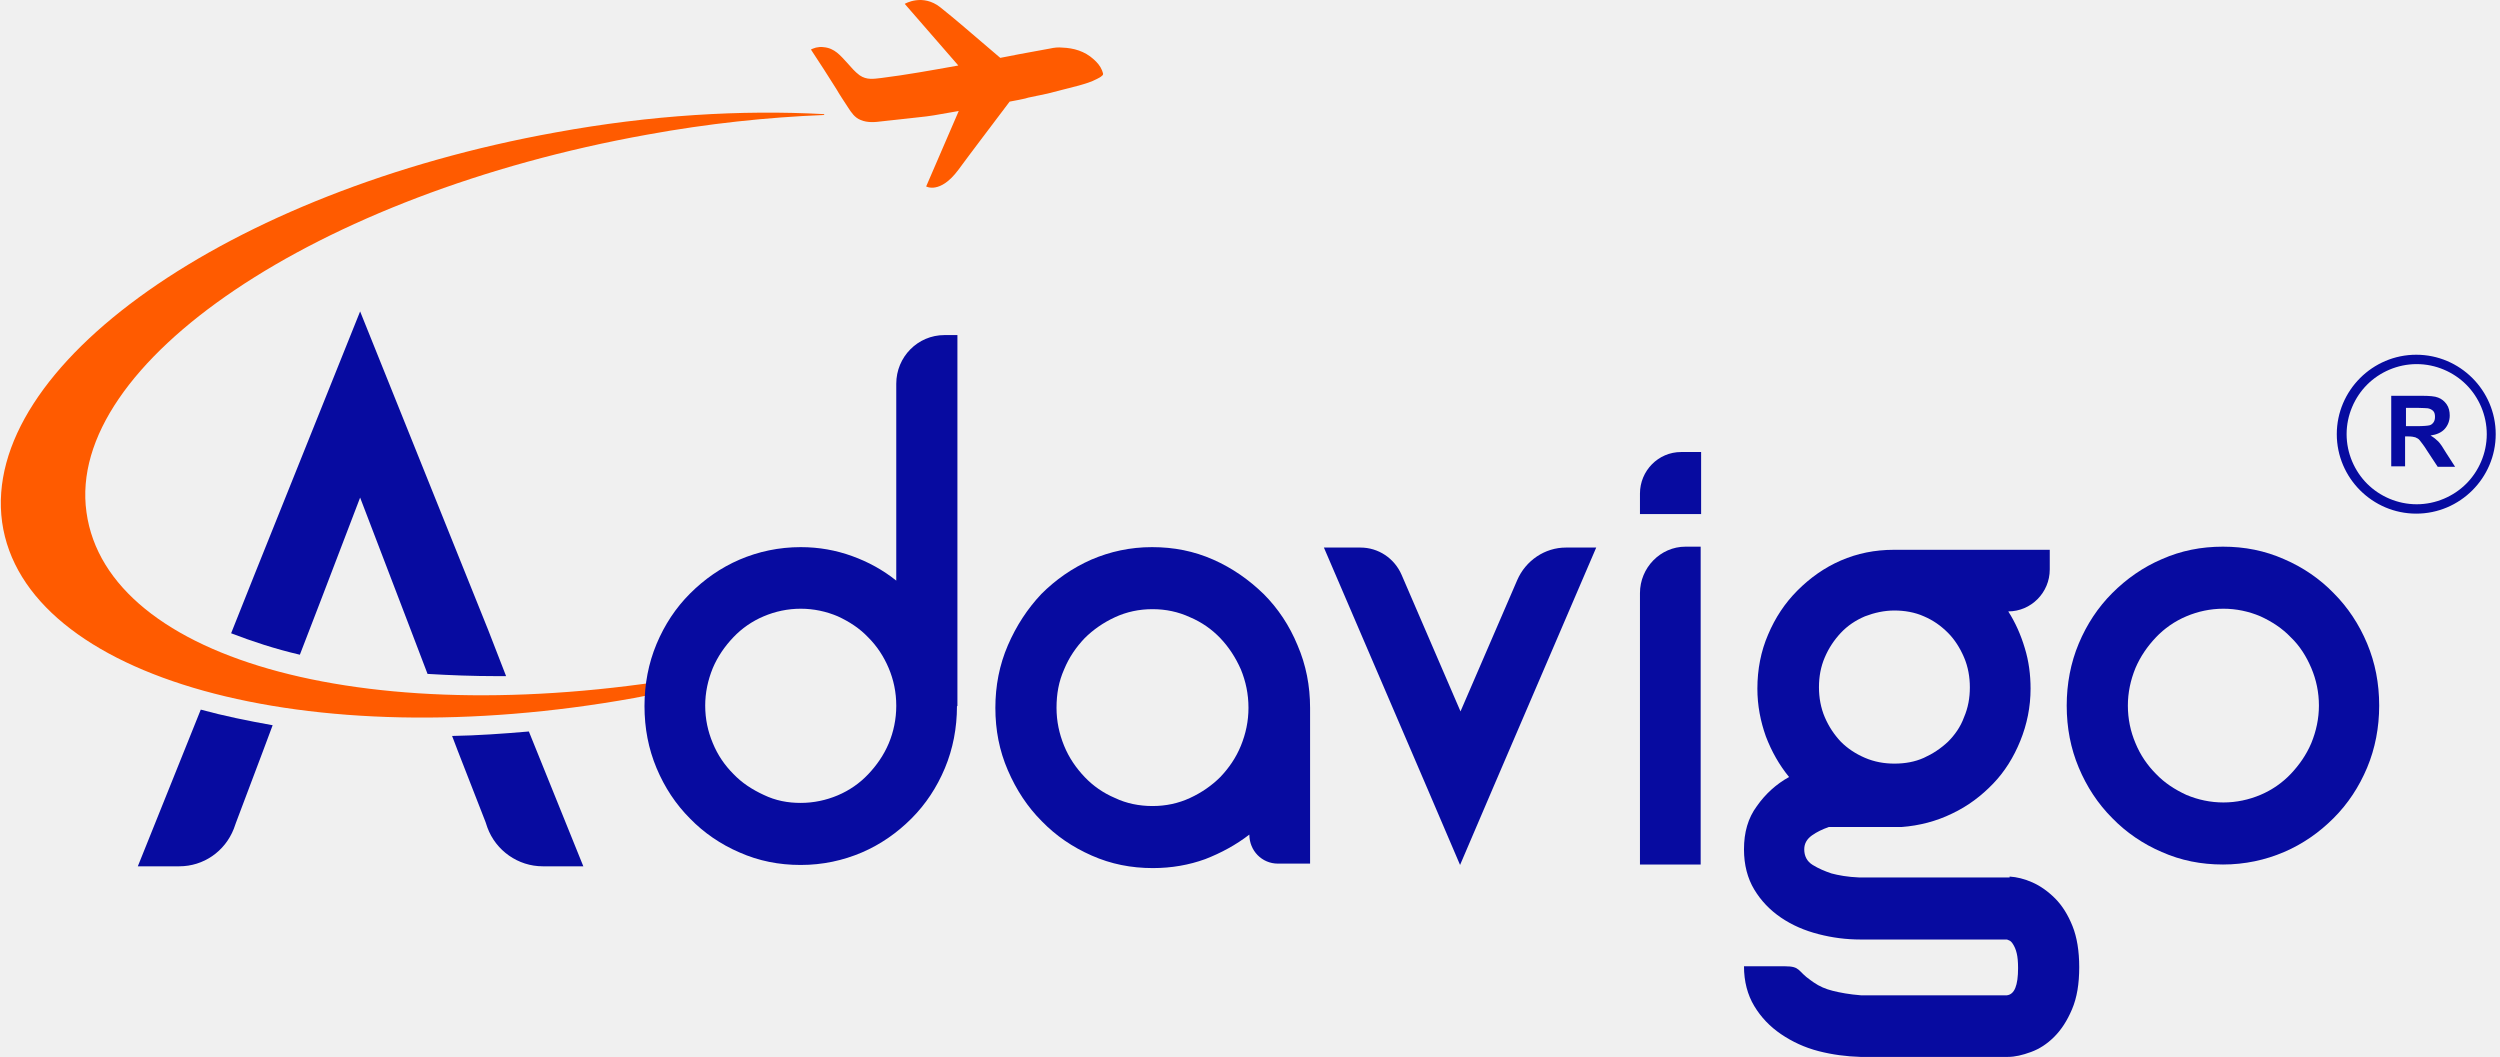
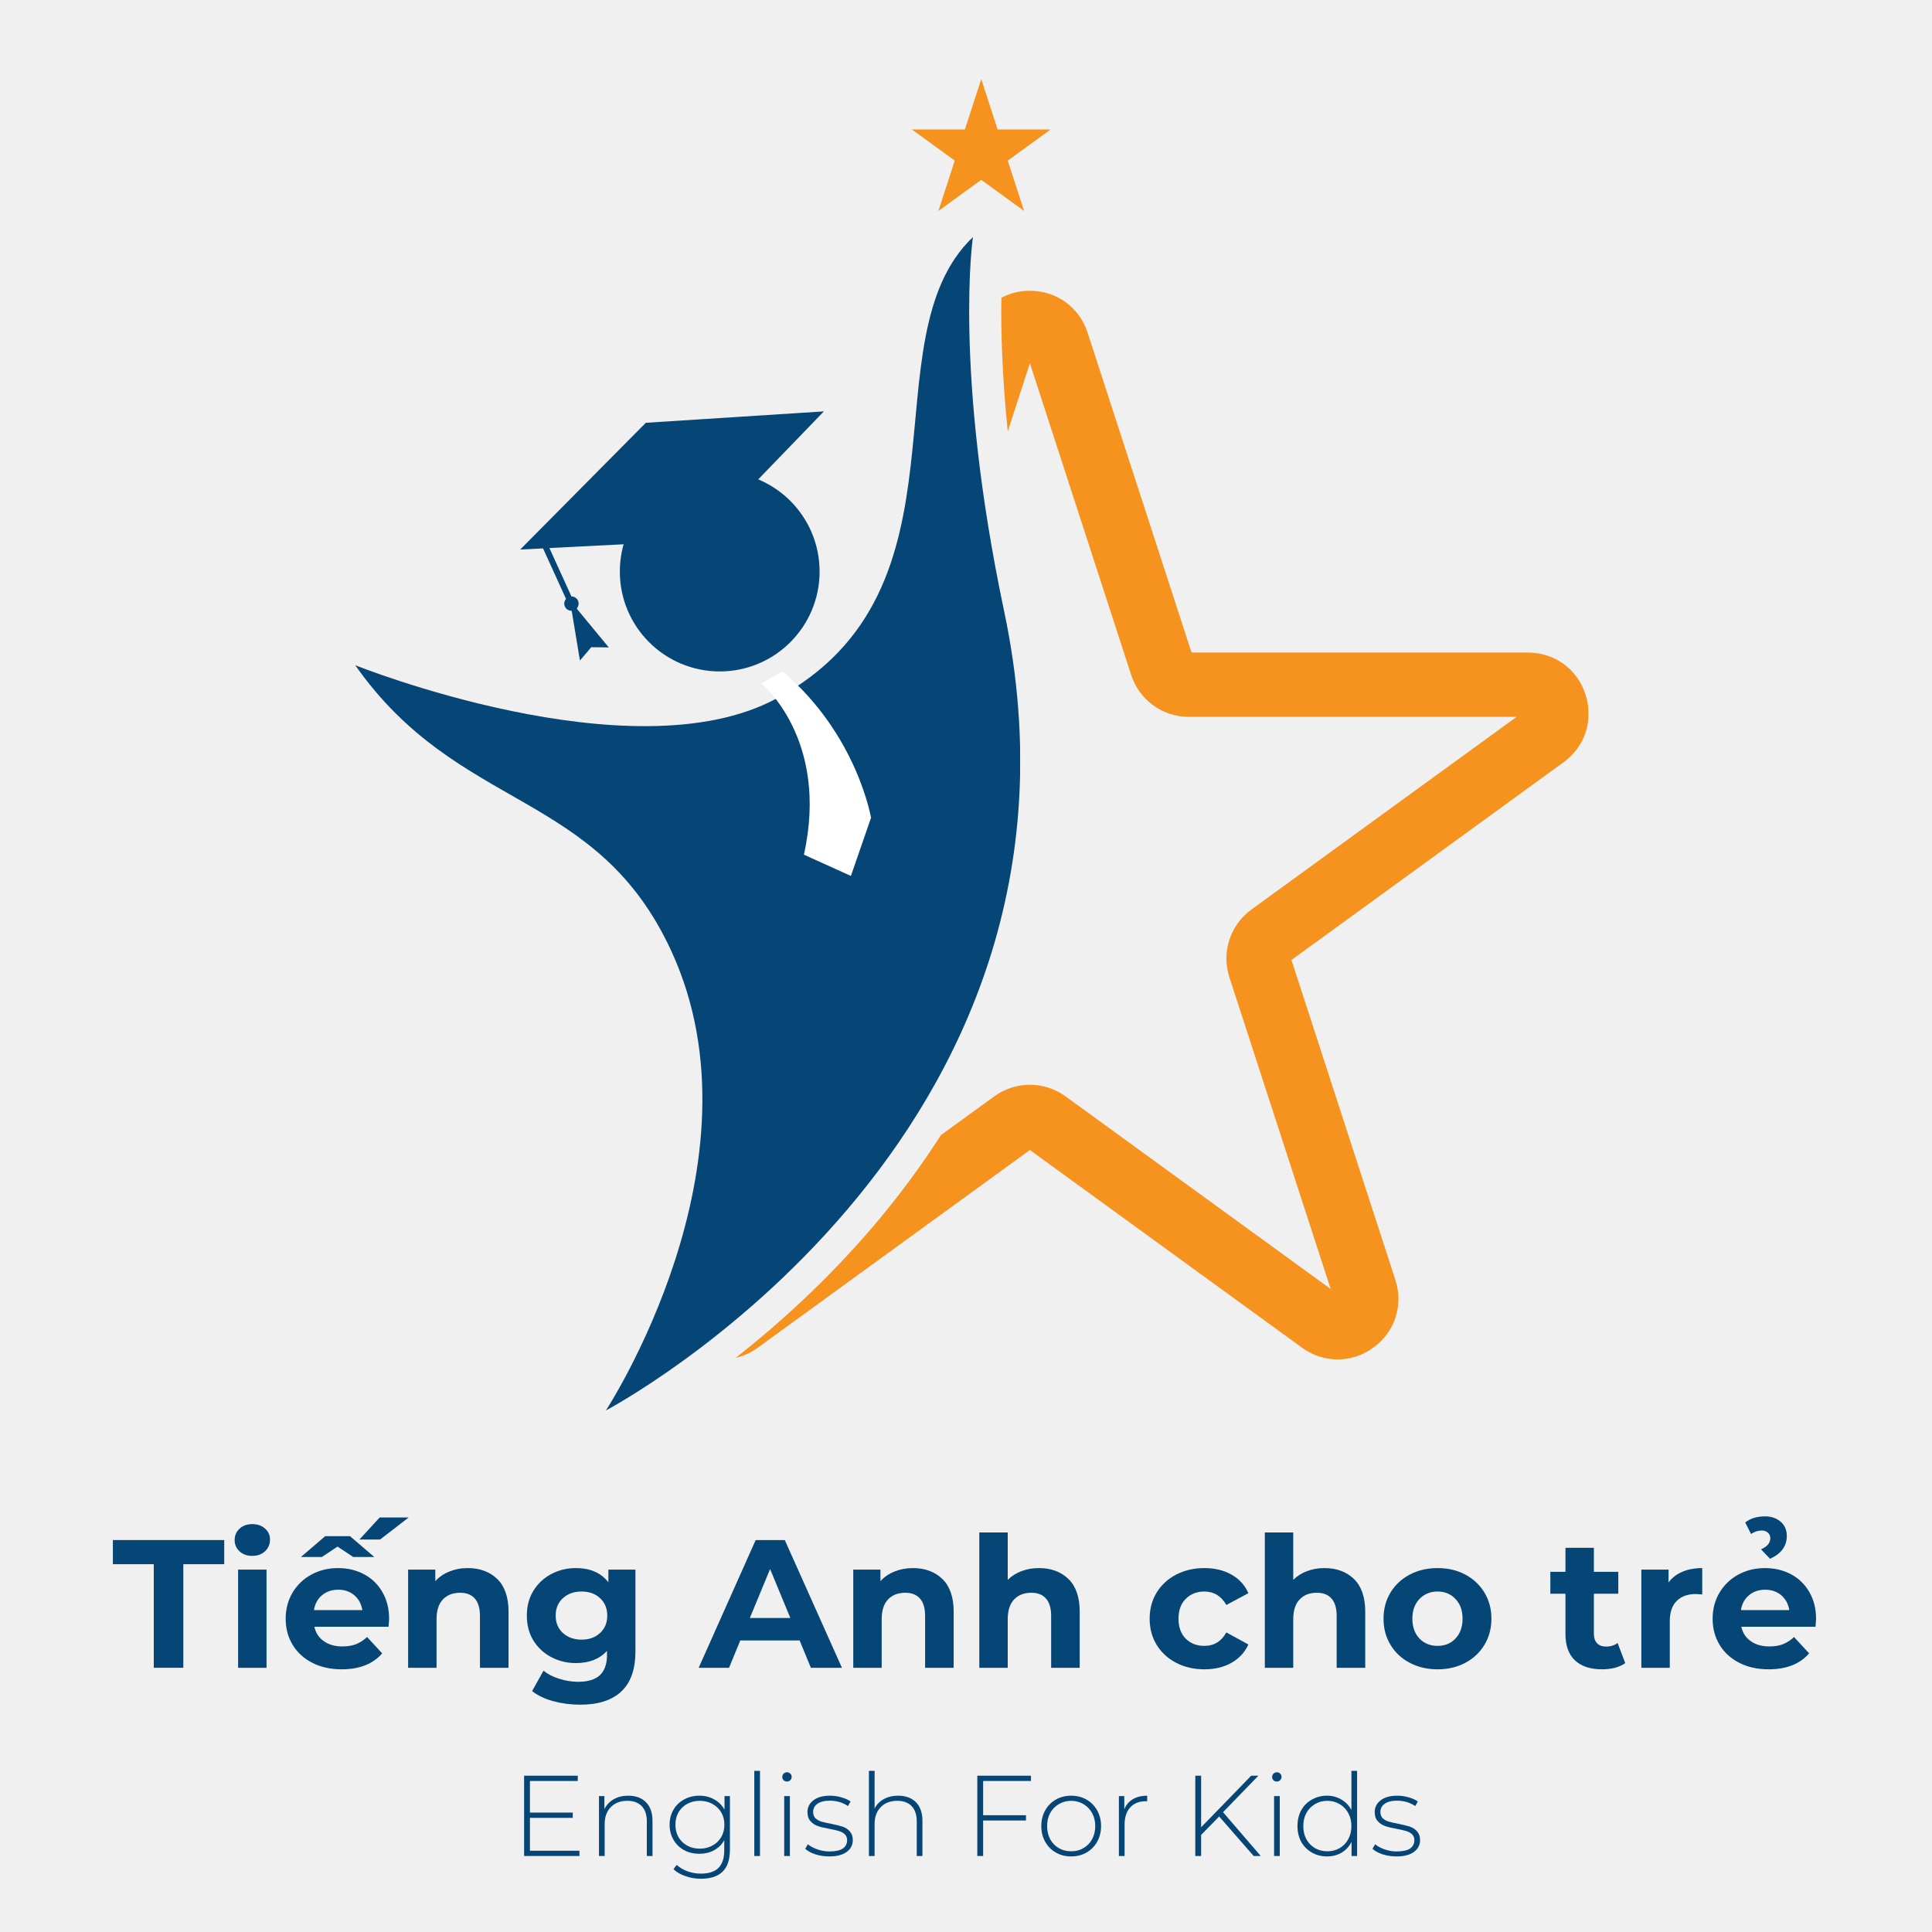
- <svg xmlns="http://www.w3.org/2000/svg" width="123" height="52" viewBox="0 0 123 52" fill="none">
-   <path d="M34.761 33.156C34.717 33.156 34.673 33.178 34.63 33.178C18.377 36.121 5.265 32.541 4.255 25.205C3.223 17.87 15.588 9.546 31.84 6.625C34.849 6.076 37.77 5.768 40.538 5.658C40.559 5.658 40.559 5.615 40.538 5.615C36.496 5.395 32.016 5.658 27.338 6.515C11.239 9.414 -0.95 18.002 0.104 25.689C1.18 33.376 15.105 37.241 31.203 34.342C32.719 34.078 33.29 33.727 34.739 33.376C34.761 33.266 34.761 33.2 34.761 33.156Z" fill="#FF5B00" />
-   <path d="M54.22 3.726C54.154 3.792 54.066 3.836 53.978 3.88C53.693 4.033 53.386 4.121 53.078 4.209C52.573 4.341 52.046 4.473 51.541 4.604C51.233 4.67 50.926 4.736 50.596 4.802C50.552 4.824 50.486 4.824 50.443 4.846C50.355 4.868 50.245 4.89 50.135 4.912C49.981 4.934 49.828 4.978 49.674 5C48.949 5.966 47.741 7.547 47.148 8.36C46.248 9.568 45.567 9.173 45.567 9.173L47.17 5.461C46.994 5.483 46.841 5.527 46.665 5.549C46.182 5.637 45.699 5.724 45.215 5.768C45.018 5.79 44.82 5.812 44.622 5.834C44.227 5.878 43.832 5.922 43.414 5.966C43.063 6.01 42.69 6.054 42.338 5.9C42.053 5.79 41.877 5.527 41.723 5.285C41.526 4.978 41.328 4.692 41.152 4.385C40.757 3.748 40.34 3.111 39.922 2.474C39.922 2.452 39.9 2.43 39.9 2.43C39.9 2.43 40.12 2.342 40.142 2.342C40.252 2.32 40.384 2.298 40.515 2.32C41.064 2.364 41.35 2.737 41.679 3.089C41.877 3.308 42.053 3.528 42.294 3.704C42.646 3.945 42.975 3.88 43.37 3.836C44.6 3.682 45.808 3.462 47.038 3.243C47.082 3.243 47.126 3.221 47.148 3.221L44.513 0.19C44.513 0.19 45.391 -0.337 46.27 0.365C47.17 1.09 47.126 1.068 49.213 2.847C49.52 2.781 49.828 2.737 50.113 2.672C50.64 2.584 51.145 2.474 51.672 2.386C51.87 2.342 52.068 2.32 52.265 2.342C52.837 2.364 53.364 2.518 53.803 2.913C53.978 3.067 54.132 3.243 54.22 3.462C54.242 3.506 54.242 3.55 54.264 3.594C54.286 3.638 54.264 3.704 54.22 3.726Z" fill="#FF5B00" />
-   <path d="M9.878 34.913L6.781 42.622H8.823C10.009 42.622 11.063 41.897 11.503 40.777L11.613 40.469L12.93 36.977L13.414 35.682C12.184 35.462 10.998 35.22 9.878 34.913ZM24.022 31.004L17.718 15.322L12.535 28.236L11.371 31.157C12.403 31.553 13.523 31.926 14.753 32.212L15.786 29.532L17.718 24.481L20.046 30.564L21.035 33.156C22.133 33.222 23.275 33.266 24.461 33.266C24.615 33.266 24.746 33.266 24.9 33.266L24.022 31.004ZM26.02 35.989C24.746 36.099 23.494 36.187 22.243 36.209L22.528 36.956L23.89 40.448L23.978 40.711C24.395 41.853 25.493 42.622 26.701 42.622H28.7L26.02 35.989Z" fill="#070BA0" />
-   <path d="M47.083 34.737C47.083 35.813 46.885 36.846 46.49 37.79C46.095 38.734 45.546 39.569 44.843 40.272C44.14 40.975 43.327 41.546 42.405 41.941C41.482 42.336 40.472 42.556 39.396 42.556C38.32 42.556 37.331 42.358 36.387 41.941C35.465 41.546 34.63 40.975 33.949 40.272C33.246 39.569 32.697 38.734 32.302 37.79C31.907 36.846 31.709 35.835 31.709 34.737C31.709 33.661 31.907 32.629 32.302 31.684C32.697 30.74 33.246 29.905 33.949 29.203C34.652 28.5 35.465 27.929 36.387 27.533C37.309 27.138 38.32 26.919 39.396 26.919C40.296 26.919 41.131 27.072 41.922 27.358C42.712 27.643 43.437 28.039 44.096 28.566V18.88C44.096 17.562 45.15 16.486 46.468 16.486H47.105V34.737H47.083ZM39.396 39.503C40.033 39.503 40.648 39.371 41.219 39.13C41.79 38.888 42.295 38.537 42.712 38.097C43.13 37.658 43.481 37.153 43.723 36.582C43.964 36.011 44.096 35.374 44.096 34.737V34.715C44.096 34.056 43.964 33.441 43.723 32.87C43.481 32.299 43.152 31.794 42.712 31.355C42.295 30.916 41.79 30.586 41.219 30.323C40.648 30.081 40.033 29.949 39.396 29.949C38.759 29.949 38.144 30.081 37.573 30.323C37.002 30.564 36.497 30.916 36.08 31.355C35.662 31.794 35.311 32.299 35.069 32.87C34.828 33.463 34.696 34.078 34.696 34.715C34.696 35.374 34.828 35.989 35.069 36.56C35.311 37.153 35.662 37.658 36.08 38.076C36.497 38.515 37.002 38.844 37.573 39.108C38.166 39.393 38.759 39.503 39.396 39.503Z" fill="#070BA0" />
-   <path d="M56.681 26.919C57.757 26.919 58.745 27.116 59.69 27.533C60.634 27.951 61.447 28.522 62.171 29.225C62.874 29.927 63.445 30.784 63.84 31.75C64.258 32.717 64.456 33.749 64.456 34.825V42.49H62.874C62.084 42.49 61.468 41.853 61.468 41.062C60.81 41.568 60.085 41.963 59.294 42.27C58.504 42.556 57.647 42.71 56.724 42.71C55.648 42.71 54.66 42.512 53.716 42.095C52.771 41.678 51.959 41.128 51.256 40.404C50.553 39.701 50.004 38.866 49.587 37.9C49.169 36.934 48.972 35.923 48.972 34.825C48.972 33.749 49.169 32.717 49.587 31.75C50.004 30.784 50.553 29.949 51.234 29.225C51.937 28.522 52.749 27.951 53.694 27.533C54.616 27.138 55.604 26.919 56.681 26.919ZM56.703 39.657C57.361 39.657 57.976 39.525 58.547 39.261C59.118 38.998 59.624 38.647 60.041 38.229C60.458 37.79 60.81 37.285 61.051 36.692C61.293 36.099 61.425 35.484 61.425 34.825C61.425 34.144 61.293 33.529 61.051 32.936C60.788 32.343 60.458 31.838 60.041 31.399C59.624 30.96 59.118 30.608 58.547 30.367C57.976 30.103 57.361 29.971 56.703 29.971C56.044 29.971 55.429 30.103 54.858 30.367C54.287 30.63 53.782 30.982 53.364 31.399C52.947 31.838 52.596 32.343 52.354 32.936C52.09 33.529 51.981 34.144 51.981 34.825C51.981 35.484 52.112 36.099 52.354 36.692C52.596 37.285 52.947 37.79 53.364 38.229C53.782 38.669 54.287 39.02 54.858 39.261C55.407 39.525 56.044 39.657 56.703 39.657Z" fill="#070BA0" />
-   <path d="M78.534 26.94L73.46 38.756L71.835 42.556L70.21 38.756L65.136 26.94H66.937C67.816 26.94 68.606 27.468 68.958 28.28L71.857 35.001L74.646 28.544C75.063 27.577 76.008 26.94 77.04 26.94H78.534Z" fill="#070BA0" />
-   <path d="M82.707 22.24H83.695V25.293H80.686V24.283C80.686 23.163 81.587 22.24 82.707 22.24ZM83.695 42.534H80.686V29.181C80.686 27.929 81.696 26.896 82.926 26.896H83.673V42.534H83.695Z" fill="#070BA0" />
-   <path d="M98.872 43.127C99.223 43.149 99.596 43.237 99.992 43.413C100.387 43.588 100.76 43.852 101.112 44.203C101.463 44.555 101.749 45.016 101.968 45.565C102.188 46.114 102.298 46.795 102.298 47.586C102.298 48.398 102.188 49.079 101.946 49.65C101.705 50.221 101.419 50.66 101.068 51.012C100.716 51.363 100.343 51.605 99.926 51.758C99.508 51.912 99.135 52 98.784 52H91.536C90.833 51.978 90.152 51.89 89.472 51.715C88.791 51.539 88.176 51.253 87.627 50.88C87.078 50.507 86.638 50.045 86.309 49.496C85.979 48.947 85.804 48.288 85.804 47.541H87.824C88.593 47.541 88.439 47.783 89.076 48.222L89.23 48.332C89.515 48.53 89.823 48.662 90.174 48.749C90.526 48.837 90.987 48.925 91.558 48.969H98.74C99.113 48.925 99.289 48.486 99.289 47.629C99.289 47.322 99.267 47.08 99.223 46.905C99.179 46.707 99.113 46.575 99.047 46.465C98.981 46.355 98.915 46.29 98.85 46.268C98.784 46.246 98.762 46.224 98.74 46.224H91.536C90.833 46.224 90.152 46.136 89.472 45.96C88.791 45.785 88.176 45.521 87.627 45.148C87.078 44.774 86.638 44.313 86.309 43.764C85.979 43.215 85.804 42.556 85.804 41.787C85.804 40.953 86.001 40.25 86.441 39.657C86.858 39.064 87.385 38.581 88.022 38.229C87.539 37.636 87.165 36.977 86.88 36.231C86.616 35.484 86.463 34.715 86.463 33.881C86.463 32.936 86.638 32.036 86.99 31.223C87.341 30.389 87.824 29.664 88.439 29.049C89.054 28.434 89.757 27.929 90.57 27.577C91.382 27.226 92.239 27.05 93.183 27.05H93.293H100.848V28.017C100.848 29.159 99.926 30.081 98.806 30.081C99.157 30.63 99.421 31.223 99.618 31.882C99.816 32.519 99.904 33.2 99.904 33.881C99.904 34.781 99.728 35.638 99.399 36.45C99.069 37.263 98.63 37.966 98.059 38.559C97.488 39.152 96.829 39.657 96.038 40.03C95.27 40.404 94.435 40.623 93.557 40.689H93.139H89.977C89.669 40.799 89.384 40.931 89.142 41.106C88.9 41.282 88.769 41.502 88.769 41.787C88.769 42.117 88.9 42.38 89.186 42.556C89.472 42.732 89.779 42.863 90.108 42.973C90.438 43.061 90.899 43.149 91.47 43.171H98.872V43.127ZM93.205 30.037C92.7 30.037 92.217 30.147 91.756 30.323C91.294 30.52 90.899 30.784 90.57 31.135C90.24 31.487 89.977 31.882 89.779 32.343C89.581 32.804 89.493 33.288 89.493 33.815C89.493 34.32 89.581 34.825 89.779 35.286C89.977 35.748 90.24 36.143 90.57 36.494C90.899 36.824 91.294 37.087 91.756 37.285C92.217 37.483 92.7 37.57 93.205 37.57C93.732 37.57 94.215 37.483 94.655 37.285C95.094 37.087 95.489 36.824 95.841 36.494C96.17 36.165 96.456 35.77 96.631 35.286C96.829 34.825 96.917 34.342 96.917 33.815C96.917 33.31 96.829 32.804 96.631 32.343C96.434 31.882 96.17 31.465 95.841 31.135C95.489 30.784 95.116 30.52 94.655 30.323C94.215 30.125 93.71 30.037 93.205 30.037Z" fill="#070BA0" />
-   <path d="M109.369 26.896C110.445 26.896 111.433 27.094 112.378 27.512C113.3 27.907 114.135 28.478 114.815 29.181C115.518 29.884 116.067 30.718 116.463 31.662C116.858 32.607 117.056 33.617 117.056 34.715C117.056 35.791 116.858 36.824 116.463 37.768C116.067 38.712 115.518 39.547 114.815 40.25C114.113 40.953 113.3 41.524 112.378 41.919C111.455 42.314 110.445 42.534 109.369 42.534C108.292 42.534 107.304 42.336 106.36 41.919C105.437 41.524 104.603 40.953 103.922 40.25C103.219 39.547 102.67 38.712 102.275 37.768C101.879 36.824 101.682 35.813 101.682 34.715C101.682 33.639 101.879 32.607 102.275 31.662C102.67 30.718 103.219 29.884 103.922 29.181C104.625 28.478 105.437 27.907 106.36 27.512C107.304 27.094 108.292 26.896 109.369 26.896ZM109.391 39.481C110.028 39.481 110.642 39.349 111.214 39.108C111.785 38.866 112.29 38.515 112.707 38.076C113.124 37.636 113.476 37.131 113.717 36.56C113.959 35.967 114.091 35.352 114.091 34.715C114.091 34.056 113.959 33.441 113.717 32.87C113.476 32.299 113.146 31.772 112.707 31.355C112.29 30.916 111.785 30.586 111.214 30.323C110.642 30.081 110.028 29.949 109.391 29.949C108.754 29.949 108.139 30.081 107.568 30.323C106.997 30.564 106.491 30.916 106.074 31.355C105.657 31.794 105.306 32.299 105.064 32.87C104.822 33.463 104.691 34.078 104.691 34.715C104.691 35.374 104.822 35.989 105.064 36.56C105.306 37.153 105.657 37.658 106.074 38.076C106.491 38.515 106.997 38.844 107.568 39.108C108.139 39.349 108.754 39.481 109.391 39.481Z" fill="#070BA0" />
-   <path d="M122.569 21.362H122.349C122.349 22.306 121.954 23.185 121.339 23.8C120.724 24.415 119.845 24.81 118.901 24.81C117.957 24.81 117.078 24.415 116.463 23.8C115.848 23.185 115.453 22.306 115.453 21.362C115.453 20.418 115.848 19.539 116.463 18.924C117.078 18.309 117.957 17.914 118.901 17.914C119.845 17.914 120.724 18.309 121.339 18.924C121.954 19.539 122.349 20.418 122.349 21.362H122.569H122.789C122.789 19.209 121.031 17.453 118.879 17.453C116.727 17.453 114.97 19.209 114.97 21.362C114.97 23.514 116.727 25.271 118.879 25.271C121.031 25.271 122.789 23.514 122.789 21.362H122.569Z" fill="#070BA0" />
-   <path d="M117.649 23.009V19.473H119.143C119.516 19.473 119.802 19.495 119.956 19.561C120.131 19.627 120.263 19.737 120.373 19.89C120.483 20.044 120.527 20.242 120.527 20.439C120.527 20.703 120.439 20.923 120.285 21.098C120.131 21.274 119.89 21.384 119.582 21.428C119.736 21.516 119.868 21.625 119.956 21.713C120.065 21.823 120.197 22.021 120.351 22.284L120.79 22.965H119.934L119.428 22.197C119.253 21.911 119.121 21.757 119.055 21.669C118.989 21.581 118.923 21.559 118.835 21.516C118.77 21.494 118.638 21.472 118.484 21.472H118.33V22.943H117.649V23.009ZM118.374 20.967H118.901C119.253 20.967 119.45 20.945 119.538 20.923C119.626 20.901 119.692 20.835 119.736 20.769C119.78 20.703 119.802 20.615 119.802 20.505C119.802 20.395 119.78 20.286 119.714 20.22C119.648 20.154 119.56 20.11 119.45 20.088C119.384 20.088 119.209 20.066 118.923 20.066H118.374V20.967Z" fill="#070BA0" />
+ <svg xmlns="http://www.w3.org/2000/svg" width="200" height="200" viewBox="0 0 200 200" fill="none">
+   <g id="Logo 1">
+     <g id="Clip path group">
+       <mask id="mask0_28_205" style="mask-type:luminance" maskUnits="userSpaceOnUse" x="36" y="24" width="70" height="122">
+         <g id="454d945463">
+           <path id="Vector" d="M36.776 24.402H105.616V146H36.776V24.402Z" fill="white" />
+         </g>
+       </mask>
+       <g mask="url(#mask0_28_205)">
+         <g id="Group">
+           <path id="Vector_2" d="M36.776 68.866C36.776 68.866 65.388 80.332 80.325 72.34C101.46 61.035 89.595 35.162 100.717 24.542C100.717 24.542 98.671 38.263 103.954 63.306C115.54 118.21 62.721 146.01 62.721 146.01C62.721 146.01 79.546 120.371 69.526 98.517C61.791 81.642 47.504 84.151 36.776 68.866Z" fill="#054676" />
+         </g>
+       </g>
+     </g>
+     <path id="Vector_3" d="M84.844 59.167C84.844 64.877 80.218 69.507 74.504 69.507C68.794 69.507 64.165 64.877 64.165 59.167C64.165 53.457 68.794 48.828 74.504 48.828C80.218 48.828 84.844 53.457 84.844 59.167Z" fill="#054676" />
+     <path id="Vector_4" d="M72.394 55.941L85.289 42.586L66.856 43.767L53.85 56.888L56.215 56.77L58.595 61.999C58.412 62.211 58.354 62.52 58.48 62.792C58.602 63.065 58.871 63.227 59.155 63.227L59.198 63.323L60.034 68.377L61.208 66.999L63.02 67.02L59.758 63.069L59.714 62.972C59.898 62.76 59.955 62.451 59.833 62.178C59.707 61.902 59.438 61.744 59.155 61.744L56.876 56.734L72.394 55.941Z" fill="#054676" />
+     <g id="Clip path group_2">
+       <mask id="mask1_28_205" style="mask-type:luminance" maskUnits="userSpaceOnUse" x="76" y="30" width="89" height="111">
+         <g id="e5f0160369">
+           <path id="Vector_5" d="M76 30H164.453V140.877H76V30Z" fill="white" />
+         </g>
+       </mask>
+       <g mask="url(#mask1_28_205)">
+         <g id="Group_2">
+           <path id="Vector_6" d="M164.131 71.891C163.276 69.253 160.929 67.548 158.155 67.548H123.346L112.59 34.444C111.732 31.806 109.388 30.101 106.614 30.101C105.548 30.101 104.543 30.356 103.664 30.819C103.61 34.106 103.721 38.754 104.321 44.658L106.614 37.602L117.097 69.867C117.941 72.465 120.342 74.209 123.073 74.209H156.999L129.551 94.15C127.344 95.754 126.425 98.575 127.269 101.173L137.752 133.438L110.307 113.498C109.202 112.694 107.91 112.295 106.614 112.295C105.322 112.295 104.026 112.694 102.921 113.498L97.401 117.506C95.348 120.722 93.026 123.852 90.446 126.888C85.579 132.605 80.501 137.156 76.158 140.565C76.962 140.375 77.741 140.024 78.451 139.507L106.614 119.046L134.777 139.507C135.9 140.321 137.185 140.727 138.47 140.727C139.754 140.727 141.039 140.321 142.163 139.507C144.406 137.877 145.303 135.117 144.445 132.483L133.689 99.375L161.848 78.914C164.095 77.285 164.988 74.529 164.131 71.891Z" fill="#F6921E" />
+         </g>
+       </g>
+     </g>
+     <path id="Vector_7" d="M78.817 70.754C78.817 70.754 85.884 76.486 83.221 88.476L88.084 90.676L90.169 84.654C90.169 84.654 88.719 76.023 81.017 69.509L78.817 70.754Z" fill="white" />
+     <g id="Clip path group_3">
+       <mask id="mask2_28_205" style="mask-type:luminance" maskUnits="userSpaceOnUse" x="94" y="8" width="15" height="15">
+         <g id="bd27d3e7ad">
+           <path id="Vector_8" d="M94.144 8.183H108.844V22.316H94.144V8.183Z" fill="white" />
+         </g>
+       </mask>
+       <g mask="url(#mask2_28_205)">
+         <g id="Group_3">
+           <path id="Vector_9" d="M101.579 8.184L103.273 13.402H108.757L104.321 16.625L106.015 21.84L101.579 18.617L97.139 21.84L98.837 16.625L94.397 13.402H99.885L101.579 8.184Z" fill="#F6921E" />
+         </g>
+       </g>
+     </g>
+     <g id="Group_4">
+       <g id="Group_5">
+         <g id="Group_6">
+           <path id="Vector_10" d="M15.919 161.925H11.685V159.427H23.212V161.925H18.977V172.648H15.919V161.925Z" fill="#054676" />
+         </g>
+       </g>
+     </g>
+     <g id="Group_7">
+       <g id="Group_8">
+         <g id="Group_9">
+           <path id="Vector_11" d="M24.649 162.485H27.592V172.649H24.649V162.485ZM26.113 161.064C25.575 161.064 25.137 160.906 24.793 160.59C24.455 160.274 24.29 159.887 24.29 159.427C24.29 158.961 24.455 158.566 24.793 158.25C25.137 157.934 25.575 157.776 26.113 157.776C26.659 157.776 27.097 157.931 27.434 158.236C27.779 158.534 27.951 158.91 27.951 159.37C27.951 159.858 27.779 160.267 27.434 160.59C27.097 160.906 26.659 161.064 26.113 161.064Z" fill="#054676" />
+         </g>
+       </g>
+     </g>
+     <g id="Group_10">
+       <g id="Group_11">
+         <g id="Group_12">
+           <path id="Vector_12" d="M40.282 167.61C40.282 167.649 40.261 167.911 40.225 168.399H32.544C32.677 169.031 33.004 169.53 33.521 169.892C34.037 170.258 34.676 170.438 35.444 170.438C35.979 170.438 36.449 170.362 36.851 170.208C37.26 170.047 37.644 169.799 38 169.462L39.564 171.156C38.606 172.257 37.21 172.807 35.373 172.807C34.224 172.807 33.208 172.584 32.329 172.132C31.446 171.683 30.768 171.062 30.291 170.266C29.81 169.472 29.573 168.572 29.573 167.567C29.573 166.573 29.806 165.679 30.276 164.882C30.753 164.078 31.403 163.454 32.229 163.002C33.05 162.553 33.973 162.327 34.999 162.327C35.993 162.327 36.894 162.542 37.698 162.973C38.502 163.403 39.134 164.021 39.593 164.825C40.053 165.621 40.282 166.547 40.282 167.61ZM35.014 164.566C34.343 164.566 33.783 164.76 33.334 165.141C32.882 165.514 32.605 166.027 32.501 166.677H37.511C37.404 166.038 37.127 165.525 36.679 165.141C36.227 164.76 35.674 164.566 35.014 164.566ZM36.564 161.178L34.942 160.102L33.32 161.178H31.152L33.664 159.025H36.234L38.746 161.178H36.564ZM39.306 157.087H42.306L39.349 159.369H37.21L39.306 157.087Z" fill="#054676" />
+         </g>
+       </g>
+     </g>
+     <g id="Group_13">
+       <g id="Group_14">
+         <g id="Group_15">
+           <path id="Vector_13" d="M48.422 162.327C49.685 162.327 50.705 162.708 51.48 163.461C52.255 164.219 52.643 165.342 52.643 166.835V172.649H49.685V167.28C49.685 166.476 49.506 165.88 49.154 165.485C48.81 165.083 48.3 164.882 47.633 164.882C46.886 164.882 46.29 165.112 45.852 165.572C45.411 166.031 45.192 166.716 45.192 167.624V172.649H42.249V162.485H45.063V163.677C45.454 163.246 45.938 162.916 46.513 162.686C47.094 162.449 47.733 162.327 48.422 162.327Z" fill="#054676" />
+         </g>
+       </g>
+     </g>
+     <g id="Group_16">
+       <g id="Group_17">
+         <g id="Group_18">
+           <path id="Vector_14" d="M65.779 162.485V170.955C65.779 172.81 65.291 174.192 64.314 175.104C63.345 176.012 61.935 176.468 60.079 176.468C59.093 176.468 58.159 176.346 57.28 176.109C56.397 175.868 55.665 175.52 55.084 175.061L56.261 172.95C56.691 173.302 57.23 173.582 57.883 173.783C58.533 173.991 59.189 174.099 59.85 174.099C60.873 174.099 61.623 173.869 62.104 173.41C62.592 172.95 62.836 172.258 62.836 171.328V170.898C62.068 171.741 60.998 172.161 59.62 172.161C58.691 172.161 57.84 171.956 57.065 171.544C56.289 171.134 55.672 170.56 55.213 169.821C54.761 169.074 54.538 168.22 54.538 167.251C54.538 166.275 54.761 165.421 55.213 164.682C55.672 163.935 56.289 163.357 57.065 162.944C57.84 162.535 58.691 162.327 59.62 162.327C61.092 162.327 62.211 162.815 62.979 163.791V162.485H65.779ZM60.209 169.735C60.991 169.735 61.63 169.505 62.118 169.046C62.613 168.586 62.864 167.991 62.864 167.251C62.864 166.505 62.613 165.902 62.118 165.442C61.63 164.983 60.991 164.753 60.209 164.753C59.423 164.753 58.777 164.983 58.271 165.442C57.772 165.902 57.524 166.505 57.524 167.251C57.524 167.991 57.772 168.586 58.271 169.046C58.777 169.505 59.423 169.735 60.209 169.735Z" fill="#054676" />
+         </g>
+       </g>
+     </g>
+     <g id="Group_19">
+       <g id="Group_20">
+         <g id="Group_21">
+           <path id="Vector_15" d="M82.778 169.82H76.634L75.471 172.648H72.327L78.227 159.427H81.242L87.157 172.648H83.941L82.778 169.82ZM81.816 167.495L79.72 162.427L77.624 167.495H81.816Z" fill="#054676" />
+         </g>
+       </g>
+     </g>
+     <g id="Group_22">
+       <g id="Group_23">
+         <g id="Group_24">
+           <path id="Vector_16" d="M94.503 162.327C95.766 162.327 96.785 162.708 97.56 163.461C98.336 164.219 98.723 165.342 98.723 166.835V172.649H95.766V167.28C95.766 166.476 95.587 165.88 95.235 165.485C94.89 165.083 94.381 164.882 93.713 164.882C92.966 164.882 92.371 165.112 91.933 165.572C91.492 166.031 91.272 166.716 91.272 167.624V172.649H88.33V162.485H91.143V163.677C91.534 163.246 92.019 162.916 92.593 162.686C93.175 162.449 93.814 162.327 94.503 162.327Z" fill="#054676" />
+         </g>
+       </g>
+     </g>
+     <g id="Group_25">
+       <g id="Group_26">
+         <g id="Group_27">
+           <path id="Vector_17" d="M107.55 162.327C108.814 162.327 109.833 162.708 110.608 163.461C111.383 164.219 111.771 165.342 111.771 166.835V172.649H108.814V167.28C108.814 166.476 108.634 165.88 108.283 165.485C107.938 165.083 107.428 164.882 106.761 164.882C106.014 164.882 105.419 165.112 104.981 165.572C104.539 166.031 104.32 166.716 104.32 167.624V172.649H101.377V158.638H104.32V163.547C104.712 163.156 105.185 162.855 105.742 162.643C106.294 162.435 106.897 162.327 107.55 162.327Z" fill="#054676" />
+         </g>
+       </g>
+     </g>
+     <g id="Group_28">
+       <g id="Group_29">
+         <g id="Group_30">
+           <path id="Vector_18" d="M124.682 172.807C123.598 172.807 122.622 172.584 121.754 172.132C120.892 171.684 120.218 171.063 119.73 170.266C119.249 169.473 119.012 168.572 119.012 167.567C119.012 166.562 119.249 165.665 119.73 164.868C120.218 164.075 120.892 163.454 121.754 163.002C122.622 162.553 123.598 162.327 124.682 162.327C125.752 162.327 126.685 162.553 127.482 163.002C128.286 163.454 128.867 164.093 129.233 164.926L126.95 166.146C126.423 165.22 125.662 164.753 124.668 164.753C123.893 164.753 123.25 165.008 122.744 165.514C122.245 166.013 121.998 166.698 121.998 167.567C121.998 168.439 122.245 169.128 122.744 169.634C123.25 170.133 123.893 170.381 124.668 170.381C125.673 170.381 126.434 169.918 126.95 168.988L129.233 170.237C128.867 171.041 128.286 171.673 127.482 172.132C126.685 172.584 125.752 172.807 124.682 172.807Z" fill="#054676" />
+         </g>
+       </g>
+     </g>
+     <g id="Group_31">
+       <g id="Group_32">
+         <g id="Group_33">
+           <path id="Vector_19" d="M137.107 162.327C138.37 162.327 139.39 162.708 140.165 163.461C140.94 164.219 141.328 165.342 141.328 166.835V172.649H138.37V167.28C138.37 166.476 138.191 165.88 137.839 165.485C137.495 165.083 136.985 164.882 136.318 164.882C135.571 164.882 134.975 165.112 134.537 165.572C134.096 166.031 133.877 166.716 133.877 167.624V172.649H130.934V158.638H133.877V163.547C134.268 163.156 134.742 162.855 135.298 162.643C135.851 162.435 136.454 162.327 137.107 162.327Z" fill="#054676" />
+         </g>
+       </g>
+     </g>
+     <g id="Group_34">
+       <g id="Group_35">
+         <g id="Group_36">
+           <path id="Vector_20" d="M148.82 172.807C147.747 172.807 146.786 172.584 145.935 172.132C145.081 171.684 144.417 171.063 143.939 170.266C143.459 169.473 143.222 168.572 143.222 167.567C143.222 166.562 143.459 165.665 143.939 164.868C144.417 164.075 145.081 163.454 145.935 163.002C146.786 162.553 147.747 162.327 148.82 162.327C149.89 162.327 150.848 162.553 151.692 163.002C152.531 163.454 153.192 164.075 153.673 164.868C154.15 165.665 154.391 166.562 154.391 167.567C154.391 168.572 154.15 169.473 153.673 170.266C153.192 171.063 152.531 171.684 151.692 172.132C150.848 172.584 149.89 172.807 148.82 172.807ZM148.82 170.381C149.574 170.381 150.191 170.13 150.672 169.62C151.16 169.103 151.404 168.421 151.404 167.567C151.404 166.716 151.16 166.038 150.672 165.528C150.191 165.012 149.574 164.753 148.82 164.753C148.063 164.753 147.435 165.012 146.94 165.528C146.452 166.038 146.208 166.716 146.208 167.567C146.208 168.421 146.452 169.103 146.94 169.62C147.435 170.13 148.063 170.381 148.82 170.381Z" fill="#054676" />
+         </g>
+       </g>
+     </g>
+     <g id="Group_37">
+       <g id="Group_38">
+         <g id="Group_39">
+           <path id="Vector_21" d="M168.243 172.161C167.956 172.373 167.6 172.534 167.181 172.649C166.757 172.753 166.312 172.807 165.845 172.807C164.64 172.807 163.706 172.502 163.046 171.888C162.386 171.267 162.056 170.359 162.056 169.161V164.983H160.491V162.715H162.056V160.231H164.998V162.715H167.525V164.983H164.998V169.118C164.998 169.548 165.106 169.879 165.329 170.108C165.548 170.338 165.86 170.453 166.262 170.453C166.728 170.453 167.127 170.331 167.453 170.08L168.243 172.161Z" fill="#054676" />
+         </g>
+       </g>
+     </g>
+     <g id="Group_40">
+       <g id="Group_41">
+         <g id="Group_42">
+           <path id="Vector_22" d="M172.726 163.82C173.078 163.332 173.551 162.966 174.147 162.715C174.75 162.456 175.439 162.327 176.214 162.327V165.055C175.888 165.026 175.669 165.012 175.554 165.012C174.711 165.012 174.05 165.252 173.573 165.729C173.092 166.2 172.855 166.907 172.855 167.854V172.649H169.912V162.485H172.726V163.82Z" fill="#054676" />
+         </g>
+       </g>
+     </g>
+     <g id="Group_43">
+       <g id="Group_44">
+         <g id="Group_45">
+           <path id="Vector_23" d="M188 167.61C188 167.65 187.978 167.912 187.943 168.4H180.262C180.395 169.032 180.722 169.53 181.238 169.893C181.755 170.259 182.394 170.438 183.162 170.438C183.697 170.438 184.167 170.363 184.569 170.209C184.978 170.047 185.362 169.8 185.717 169.462L187.282 171.156C186.324 172.258 184.928 172.807 183.09 172.807C181.942 172.807 180.926 172.585 180.047 172.132C179.164 171.684 178.486 171.063 178.008 170.266C177.527 169.473 177.291 168.572 177.291 167.567C177.291 166.573 177.524 165.679 177.994 164.883C178.471 164.079 179.121 163.454 179.946 163.002C180.768 162.553 181.691 162.327 182.717 162.327C183.711 162.327 184.612 162.543 185.416 162.973C186.22 163.404 186.852 164.021 187.311 164.825C187.77 165.622 188 166.548 188 167.61ZM182.731 164.567C182.06 164.567 181.5 164.761 181.052 165.141C180.6 165.514 180.323 166.028 180.219 166.677H185.229C185.122 166.038 184.845 165.525 184.397 165.141C183.944 164.761 183.392 164.567 182.731 164.567ZM182.301 160.389C182.652 160.228 182.904 160.052 183.047 159.858C183.191 159.668 183.263 159.463 183.263 159.241C183.263 159.004 183.18 158.81 183.018 158.667C182.853 158.516 182.638 158.437 182.372 158.437C181.999 158.437 181.63 158.559 181.267 158.796L180.664 157.604C181.199 157.184 181.877 156.973 182.703 156.973C183.37 156.973 183.916 157.159 184.339 157.533C184.759 157.899 184.971 158.387 184.971 158.997C184.971 160.052 184.389 160.842 183.234 161.366L182.301 160.389Z" fill="#054676" />
+         </g>
+       </g>
+     </g>
+     <g id="Group_46">
+       <g id="Group_47">
+         <g id="Group_48">
+           <path id="Vector_24" d="M59.983 191.587V192.132H54.255V183.82H59.811V184.366H54.858V187.639H59.294V188.184H54.858V191.587H59.983Z" fill="#054676" />
+         </g>
+       </g>
+     </g>
+     <g id="Group_49">
+       <g id="Group_50">
+         <g id="Group_51">
+           <path id="Vector_25" d="M65.035 185.889C65.81 185.889 66.42 186.115 66.873 186.563C67.321 187.016 67.547 187.665 67.547 188.516V192.133H66.959V188.559C66.959 187.863 66.779 187.331 66.427 186.965C66.072 186.603 65.581 186.42 64.949 186.42C64.22 186.42 63.646 186.642 63.226 187.08C62.803 187.511 62.594 188.096 62.594 188.832V192.133H62.006V185.932H62.566V187.281C62.785 186.843 63.104 186.502 63.528 186.262C63.947 186.014 64.45 185.889 65.035 185.889Z" fill="#054676" />
+         </g>
+       </g>
+     </g>
+     <g id="Group_52">
+       <g id="Group_53">
+         <g id="Group_54">
+           <path id="Vector_26" d="M75.562 185.932V191.473C75.562 192.496 75.311 193.253 74.816 193.741C74.317 194.237 73.567 194.488 72.562 194.488C71.995 194.488 71.46 194.394 70.954 194.215C70.444 194.043 70.035 193.802 69.719 193.497L70.049 193.052C70.355 193.329 70.724 193.547 71.155 193.713C71.593 193.874 72.059 193.957 72.547 193.957C73.369 193.957 73.976 193.759 74.371 193.368C74.773 192.973 74.974 192.367 74.974 191.545V190.497C74.722 190.949 74.371 191.297 73.911 191.545C73.459 191.785 72.957 191.904 72.404 191.904C71.819 191.904 71.291 191.782 70.825 191.531C70.355 191.272 69.985 190.913 69.719 190.454C69.45 189.994 69.317 189.474 69.317 188.889C69.317 188.315 69.45 187.798 69.719 187.339C69.985 186.879 70.355 186.528 70.825 186.276C71.291 186.018 71.819 185.889 72.404 185.889C72.967 185.889 73.481 186.018 73.94 186.276C74.399 186.528 74.751 186.879 75.002 187.339V185.932H75.562ZM72.447 191.373C72.924 191.373 73.355 191.269 73.739 191.057C74.13 190.849 74.435 190.554 74.658 190.181C74.877 189.808 74.988 189.377 74.988 188.889C74.988 188.412 74.877 187.985 74.658 187.611C74.435 187.238 74.13 186.947 73.739 186.736C73.355 186.528 72.924 186.42 72.447 186.42C71.959 186.42 71.521 186.528 71.141 186.736C70.757 186.947 70.455 187.238 70.236 187.611C70.024 187.985 69.92 188.412 69.92 188.889C69.92 189.377 70.024 189.808 70.236 190.181C70.455 190.554 70.757 190.849 71.141 191.057C71.521 191.269 71.959 191.373 72.447 191.373Z" fill="#054676" />
+         </g>
+       </g>
+     </g>
+     <g id="Group_55">
+       <g id="Group_56">
+         <g id="Group_57">
+           <path id="Vector_27" d="M78.084 183.319H78.673V192.134H78.084V183.319Z" fill="#054676" />
+         </g>
+       </g>
+     </g>
+     <g id="Group_58">
+       <g id="Group_59">
+         <g id="Group_60">
+           <path id="Vector_28" d="M81.18 185.932H81.769V192.134H81.18V185.932ZM81.468 184.425C81.331 184.425 81.216 184.382 81.123 184.296C81.026 184.202 80.98 184.087 80.98 183.951C80.98 183.818 81.026 183.703 81.123 183.606C81.216 183.513 81.331 183.463 81.468 183.463C81.6 183.463 81.715 183.513 81.812 183.606C81.905 183.693 81.956 183.804 81.956 183.937C81.956 184.073 81.905 184.188 81.812 184.281C81.715 184.378 81.6 184.425 81.468 184.425Z" fill="#054676" />
+         </g>
+       </g>
+     </g>
+     <g id="Group_61">
+       <g id="Group_62">
+         <g id="Group_63">
+           <path id="Vector_29" d="M85.841 192.177C85.343 192.177 84.865 192.105 84.406 191.961C83.954 191.81 83.606 191.617 83.358 191.387L83.631 190.913C83.878 191.125 84.205 191.301 84.607 191.444C85.009 191.588 85.425 191.66 85.856 191.66C86.487 191.66 86.951 191.559 87.248 191.358C87.543 191.15 87.693 190.863 87.693 190.497C87.693 190.238 87.611 190.034 87.449 189.88C87.284 189.729 87.083 189.618 86.846 189.549C86.606 189.474 86.276 189.399 85.856 189.32C85.368 189.234 84.969 189.14 84.664 189.033C84.366 188.929 84.112 188.76 83.903 188.53C83.692 188.3 83.588 187.985 83.588 187.583C83.588 187.095 83.789 186.693 84.191 186.377C84.6 186.054 85.181 185.889 85.928 185.889C86.33 185.889 86.721 185.946 87.105 186.061C87.496 186.169 87.812 186.312 88.052 186.492L87.779 186.965C87.528 186.786 87.241 186.646 86.918 186.549C86.592 186.456 86.261 186.405 85.928 186.405C85.343 186.405 84.901 186.517 84.607 186.736C84.32 186.947 84.176 187.224 84.176 187.568C84.176 187.848 84.255 188.067 84.42 188.229C84.593 188.383 84.797 188.498 85.037 188.573C85.274 188.641 85.615 188.717 86.057 188.803C86.534 188.9 86.922 188.997 87.22 189.09C87.514 189.187 87.765 189.348 87.966 189.578C88.174 189.801 88.282 190.102 88.282 190.483C88.282 190.999 88.067 191.412 87.636 191.717C87.212 192.026 86.617 192.177 85.841 192.177Z" fill="#054676" />
+         </g>
+       </g>
+     </g>
+     <g id="Group_64">
+       <g id="Group_65">
+         <g id="Group_66">
+           <path id="Vector_30" d="M92.978 185.889C93.754 185.889 94.364 186.115 94.816 186.564C95.264 187.016 95.491 187.666 95.491 188.516V192.134H94.902V188.559C94.902 187.863 94.722 187.332 94.371 186.966C94.016 186.603 93.524 186.42 92.892 186.42C92.164 186.42 91.589 186.643 91.169 187.081C90.746 187.511 90.538 188.096 90.538 188.832V192.134H89.949V183.319H90.538V187.224C90.746 186.804 91.062 186.478 91.485 186.248C91.905 186.011 92.404 185.889 92.978 185.889Z" fill="#054676" />
+         </g>
+       </g>
+     </g>
+     <g id="Group_67">
+       <g id="Group_68">
+         <g id="Group_69">
+           <path id="Vector_31" d="M101.773 184.366V187.912H106.209V188.457H101.773V192.132H101.17V183.82H106.726V184.366H101.773Z" fill="#054676" />
+         </g>
+       </g>
+     </g>
+     <g id="Group_70">
+       <g id="Group_71">
+         <g id="Group_72">
+           <path id="Vector_32" d="M110.882 192.177C110.297 192.177 109.769 192.044 109.303 191.775C108.833 191.509 108.463 191.136 108.197 190.655C107.928 190.177 107.795 189.636 107.795 189.033C107.795 188.43 107.928 187.891 108.197 187.41C108.463 186.933 108.833 186.56 109.303 186.291C109.769 186.025 110.297 185.889 110.882 185.889C111.474 185.889 112.005 186.025 112.475 186.291C112.942 186.56 113.312 186.933 113.581 187.41C113.846 187.891 113.983 188.43 113.983 189.033C113.983 189.636 113.846 190.177 113.581 190.655C113.312 191.136 112.942 191.509 112.475 191.775C112.005 192.044 111.474 192.177 110.882 192.177ZM110.882 191.645C111.359 191.645 111.786 191.538 112.16 191.315C112.54 191.096 112.838 190.791 113.05 190.396C113.269 189.994 113.38 189.542 113.38 189.033C113.38 188.527 113.269 188.078 113.05 187.683C112.838 187.292 112.54 186.987 112.16 186.764C111.786 186.535 111.359 186.42 110.882 186.42C110.412 186.42 109.985 186.535 109.604 186.764C109.231 186.987 108.933 187.292 108.714 187.683C108.502 188.078 108.398 188.527 108.398 189.033C108.398 189.542 108.502 189.994 108.714 190.396C108.933 190.791 109.231 191.096 109.604 191.315C109.985 191.538 110.412 191.645 110.882 191.645Z" fill="#054676" />
+         </g>
+       </g>
+     </g>
+     <g id="Group_73">
+       <g id="Group_74">
+         <g id="Group_75">
+           <path id="Vector_33" d="M116.387 187.296C116.577 186.836 116.875 186.488 117.277 186.248C117.686 186.011 118.182 185.889 118.756 185.889V186.477L118.612 186.463C117.923 186.463 117.381 186.678 116.99 187.109C116.606 187.54 116.416 188.139 116.416 188.903V192.133H115.827V185.932H116.387V187.296Z" fill="#054676" />
+         </g>
+       </g>
+     </g>
+     <g id="Group_76">
+       <g id="Group_77">
+         <g id="Group_78">
+           <path id="Vector_34" d="M126.207 188.041L124.34 189.95V192.132H123.737V183.82H124.34V189.161L129.523 183.82H130.269L126.608 187.596L130.513 192.132H129.781L126.207 188.041Z" fill="#054676" />
+         </g>
+       </g>
+     </g>
+     <g id="Group_79">
+       <g id="Group_80">
+         <g id="Group_81">
+           <path id="Vector_35" d="M131.892 185.932H132.481V192.134H131.892V185.932ZM132.18 184.425C132.043 184.425 131.928 184.382 131.835 184.296C131.738 184.202 131.691 184.087 131.691 183.951C131.691 183.818 131.738 183.703 131.835 183.606C131.928 183.513 132.043 183.463 132.18 183.463C132.312 183.463 132.427 183.513 132.524 183.606C132.617 183.693 132.668 183.804 132.668 183.937C132.668 184.073 132.617 184.188 132.524 184.281C132.427 184.378 132.312 184.425 132.18 184.425Z" fill="#054676" />
+         </g>
+       </g>
+     </g>
+     <g id="Group_82">
+       <g id="Group_83">
+         <g id="Group_84">
+           <path id="Vector_36" d="M140.487 183.319V192.134H139.913V190.67C139.662 191.158 139.317 191.531 138.879 191.789C138.438 192.048 137.935 192.177 137.372 192.177C136.798 192.177 136.274 192.044 135.807 191.775C135.337 191.509 134.967 191.14 134.702 190.67C134.443 190.192 134.314 189.647 134.314 189.033C134.314 188.423 134.443 187.877 134.702 187.396C134.967 186.919 135.337 186.549 135.807 186.291C136.274 186.025 136.798 185.889 137.372 185.889C137.924 185.889 138.423 186.025 138.865 186.291C139.303 186.549 139.647 186.908 139.898 187.368V183.319H140.487ZM137.4 191.646C137.878 191.646 138.305 191.538 138.678 191.316C139.059 191.097 139.356 190.792 139.568 190.397C139.787 189.995 139.898 189.543 139.898 189.033C139.898 188.527 139.787 188.078 139.568 187.684C139.356 187.292 139.059 186.987 138.678 186.765C138.305 186.535 137.878 186.42 137.4 186.42C136.93 186.42 136.503 186.535 136.123 186.765C135.75 186.987 135.452 187.292 135.233 187.684C135.021 188.078 134.917 188.527 134.917 189.033C134.917 189.543 135.021 189.995 135.233 190.397C135.452 190.792 135.75 191.097 136.123 191.316C136.503 191.538 136.93 191.646 137.4 191.646Z" fill="#054676" />
+         </g>
+       </g>
+     </g>
+     <g id="Group_85">
+       <g id="Group_86">
+         <g id="Group_87">
+           <path id="Vector_37" d="M144.563 192.177C144.064 192.177 143.587 192.105 143.128 191.961C142.675 191.81 142.327 191.617 142.08 191.387L142.352 190.913C142.6 191.125 142.927 191.301 143.329 191.444C143.731 191.588 144.147 191.66 144.578 191.66C145.209 191.66 145.672 191.559 145.97 191.358C146.264 191.15 146.415 190.863 146.415 190.497C146.415 190.238 146.333 190.034 146.171 189.88C146.006 189.729 145.805 189.618 145.568 189.549C145.328 189.474 144.997 189.399 144.578 189.32C144.089 189.234 143.691 189.14 143.386 189.033C143.088 188.929 142.833 188.76 142.625 188.53C142.413 188.3 142.309 187.985 142.309 187.583C142.309 187.095 142.51 186.693 142.912 186.377C143.321 186.054 143.903 185.889 144.649 185.889C145.051 185.889 145.442 185.946 145.826 186.061C146.218 186.169 146.533 186.312 146.774 186.492L146.501 186.965C146.25 186.786 145.963 186.646 145.64 186.549C145.313 186.456 144.983 186.405 144.649 186.405C144.064 186.405 143.623 186.517 143.329 186.736C143.041 186.947 142.898 187.224 142.898 187.568C142.898 187.848 142.977 188.067 143.142 188.229C143.314 188.383 143.519 188.498 143.759 188.573C143.996 188.641 144.337 188.717 144.778 188.803C145.256 188.9 145.643 188.997 145.941 189.09C146.236 189.187 146.487 189.348 146.688 189.578C146.896 189.801 147.004 190.102 147.004 190.483C147.004 190.999 146.788 191.412 146.358 191.717C145.934 192.026 145.338 192.177 144.563 192.177Z" fill="#054676" />
+         </g>
+       </g>
+     </g>
+   </g>
</svg>
